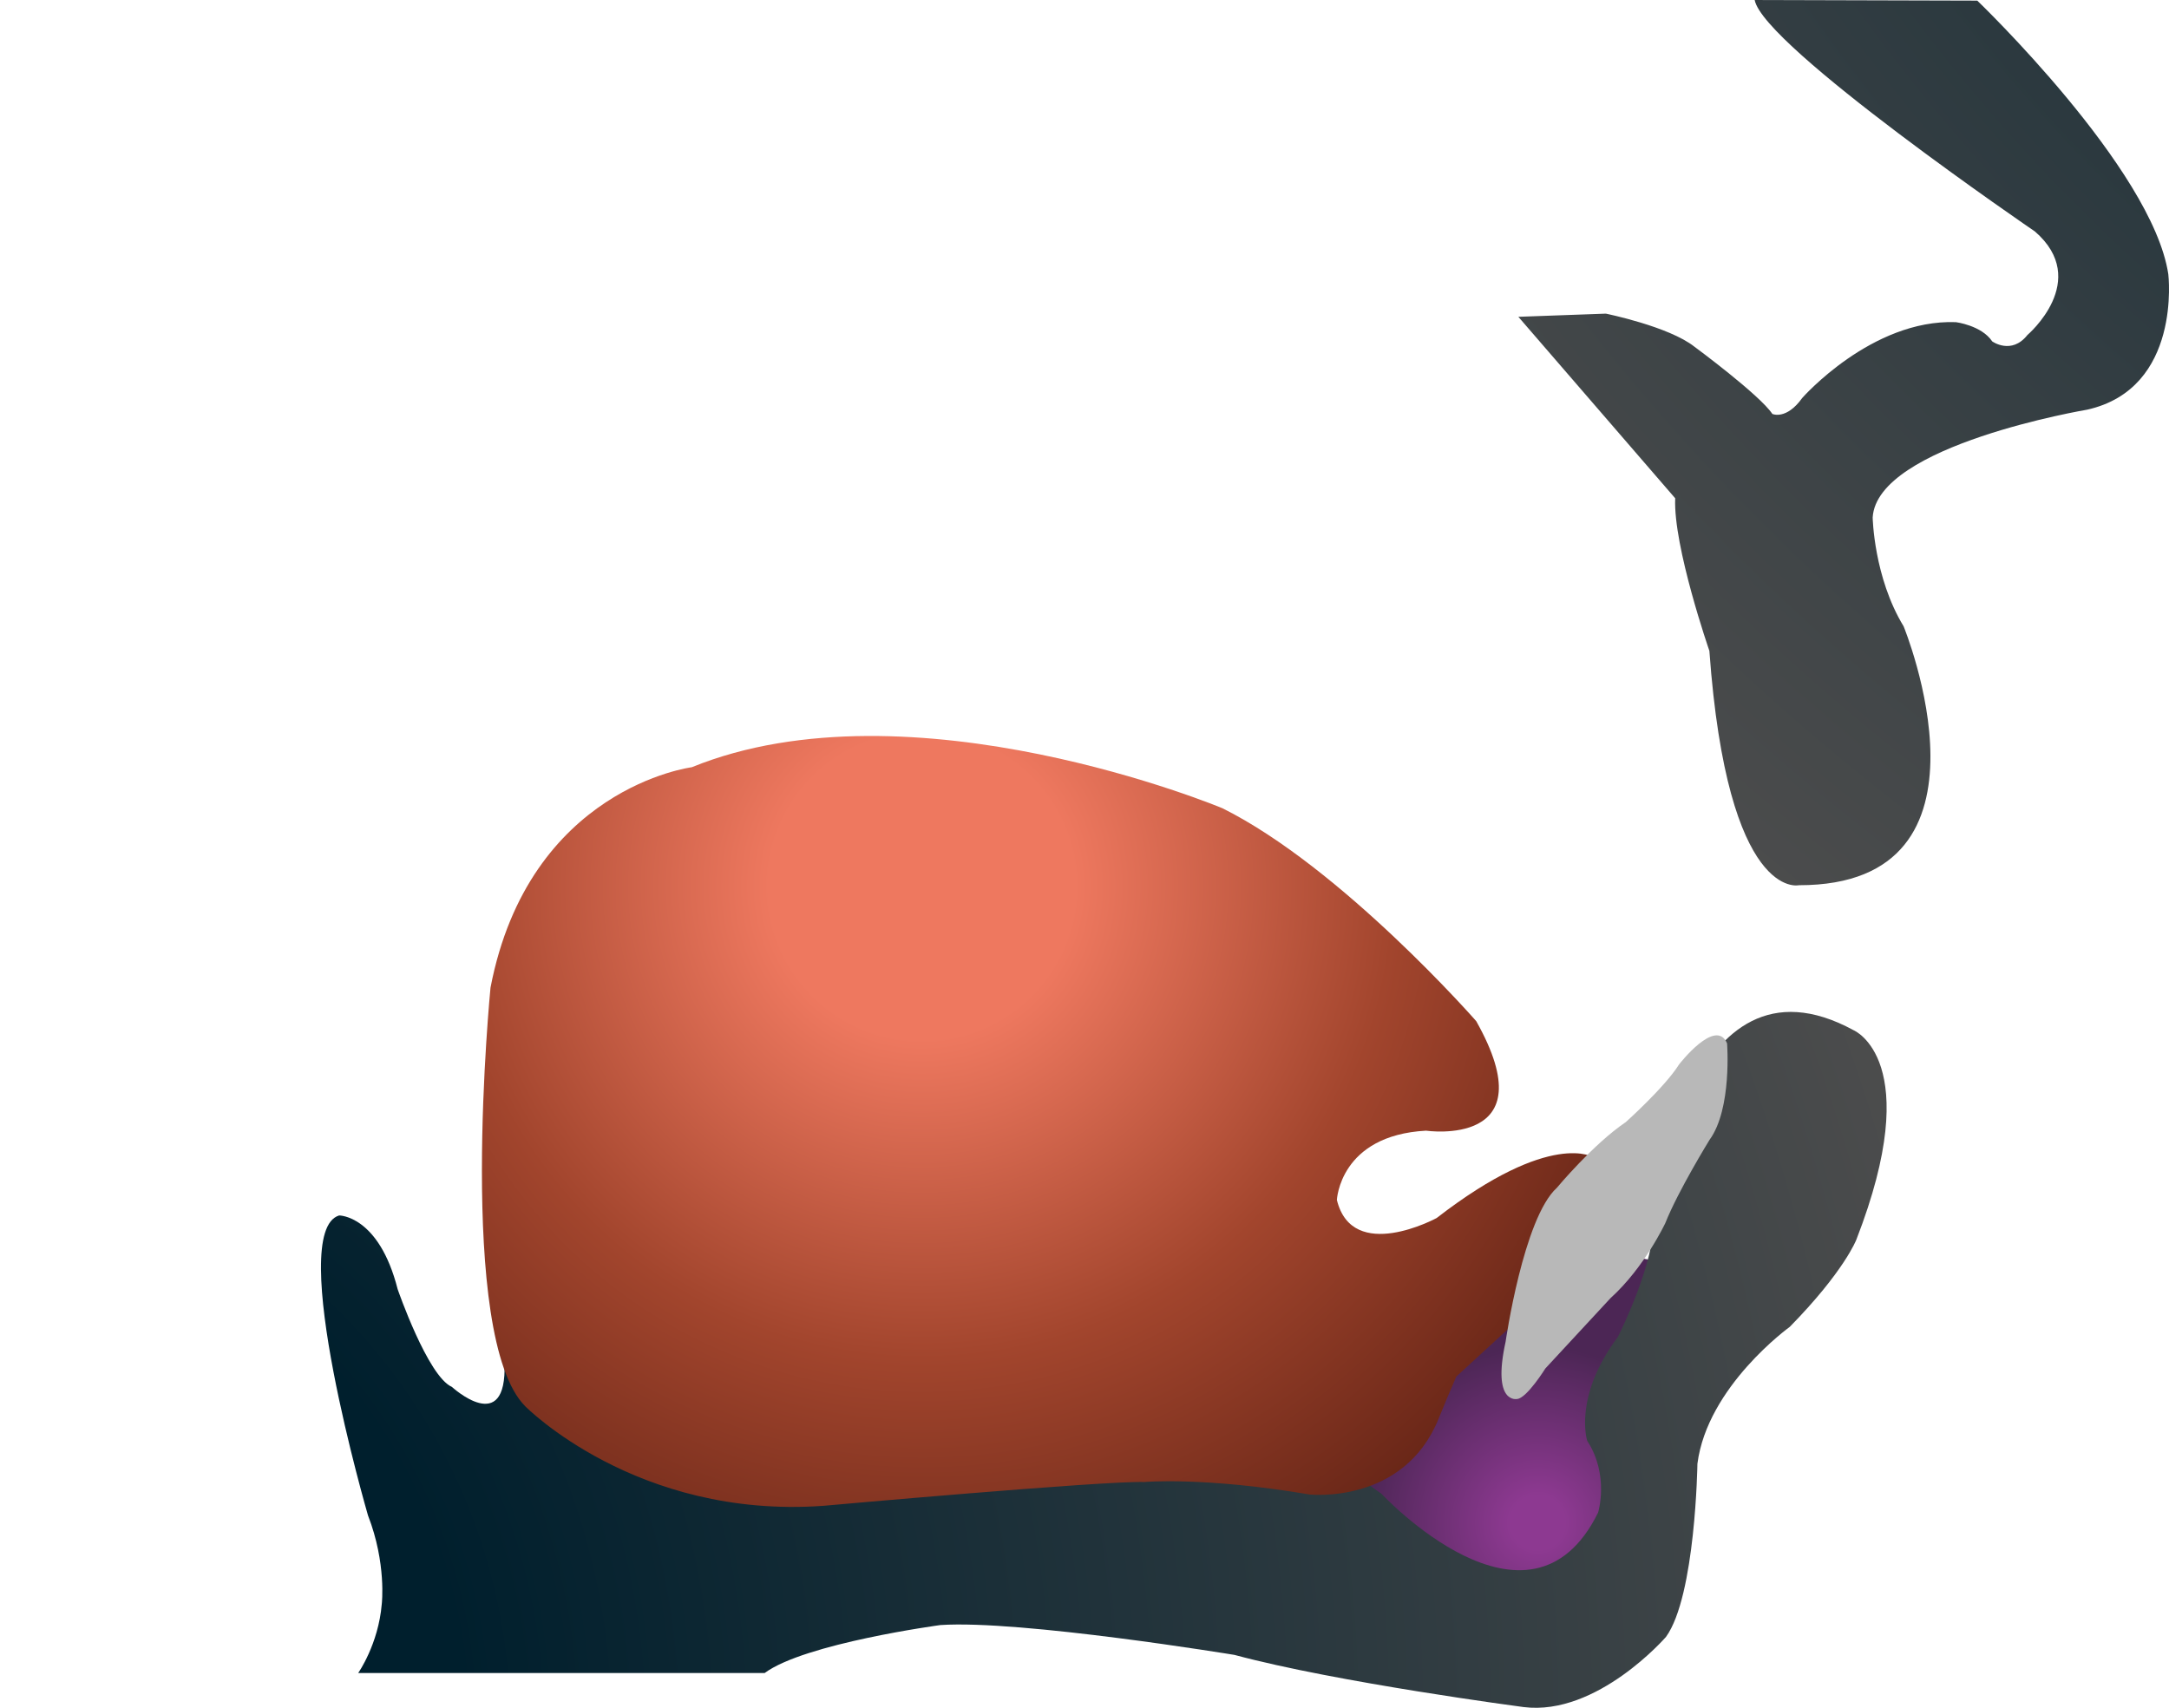
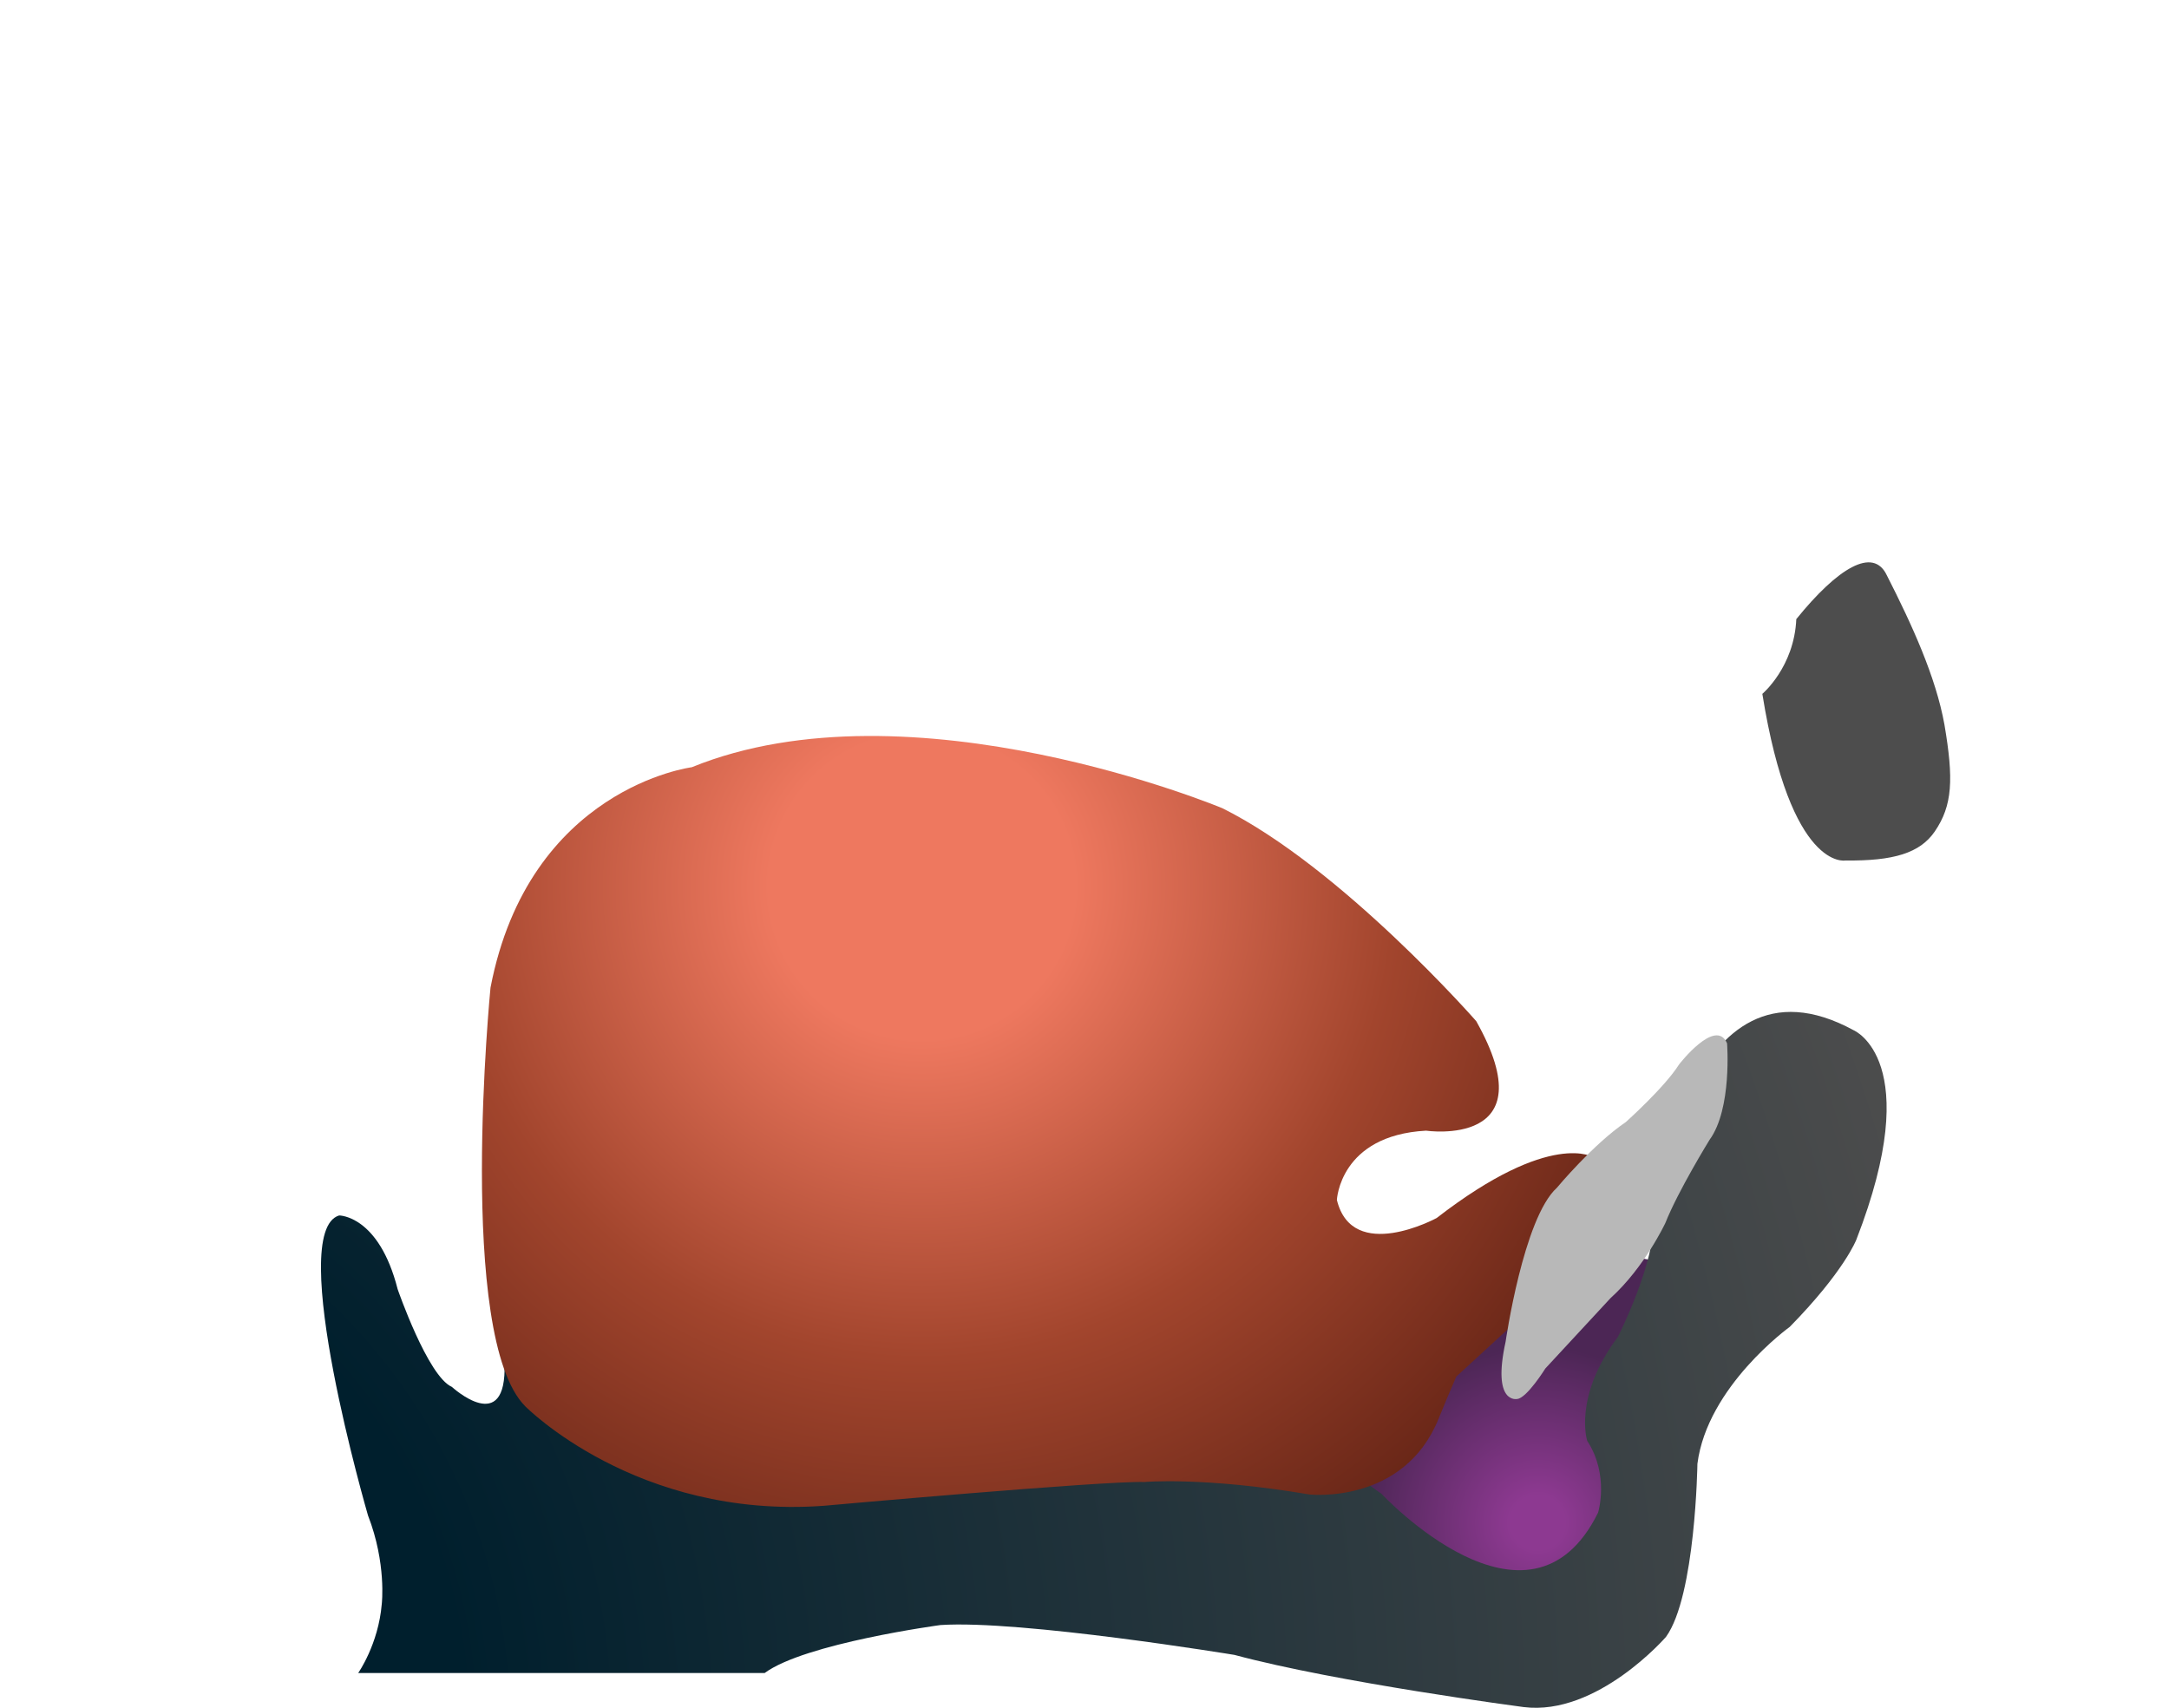
<svg xmlns="http://www.w3.org/2000/svg" width="157.6" height="124.11" version="1.1" viewBox="0 0 157.601 124.11" xml:space="preserve">
  <radialGradient id="a" cx="111.74" cy="110.66" r="17.191" gradientUnits="userSpaceOnUse">
    <stop stop-color="#8D3991" offset=".115" />
    <stop stop-color="#4C2655" offset=".746" />
  </radialGradient>
  <path d="M111.8 90.098s-3.454 3.077-5.766 9.07l-7.552 9.59.847 4.294 9.753 2.479 2.91.164 5.477-5.069.366-5.694-.626-5.518 4.479-7.53-9.888-1.786z" fill="url(#a)" />
  <radialGradient id="b" cx="-5.287" cy="125.27" r="151.71" gradientUnits="userSpaceOnUse">
    <stop stop-color="#001F2D" offset=".255" />
    <stop stop-color="#4D4D4D" offset="1" />
  </radialGradient>
  <path d="M134.68 74.867c-12.136-6.609-14.518 13.594-14.518 13.594.162 3.259-2.607 8.697-2.607 8.697-3.266 4.368-2.227 7.552-2.227 7.552 1.627 2.486.791 5.215.791 5.215-5.005 10.162-15.74-1.366-15.74-1.366l-2.396-1.689-10.285-1.856-19.537 1.519-14.813 1.291-14.271-6.716-2.419-2.056c.192 5.432-3.823 1.739-3.823 1.739-1.754-.769-3.941-7.1-3.941-7.1-1.369-5.382-4.253-5.36-4.253-5.36-3.903 1.188 2.098 21.801 2.098 21.801 1.354 3.482 1.001 6.435 1.001 6.435-.243 2.932-1.713 5.016-1.713 5.016h29.534c2.914-2.159 12.771-3.485 12.771-3.485 5.837-.388 21.364 2.169 21.364 2.169 7.451 2.007 21.015 3.792 21.015 3.792 5.35.665 10.344-5.104 10.344-5.104 2.148-2.98 2.28-12.574 2.28-12.574.717-5.638 6.711-9.954 6.711-9.954 3.947-4.023 4.833-6.326 4.833-6.326 5.075-13.053-.199-15.234-.199-15.234z" fill="url(#b)" />
  <radialGradient id="c" cx="3027.5" cy="-76.851" r="191.39" gradientTransform="matrix(-1 0 0 1 3270.4 0)" gradientUnits="userSpaceOnUse">
    <stop stop-color="#001F2D" offset=".255" />
    <stop stop-color="#4D4D4D" offset=".964" />
  </radialGradient>
-   <path d="M143.67.045s12.719 12.201 13.88 19.877c0 0 1.009 8.303-5.893 9.85 0 0-15.277 2.561-15.587 7.834 0 0 .076 4.342 2.248 7.91 0 0 7.729 18.834-7.604 18.815 0 0-5.188 1.251-6.51-17.032 0 0-2.636-7.6-2.483-11.088l-11.396-13.188 6.358-.23s4.576.93 6.437 2.404c0 0 4.73 3.488 5.661 4.885 0 0 1.009.465 2.172-1.162 0 0 5.04-5.738 11.165-5.508 0 0 1.862.234 2.638 1.398 0 0 1.396 1.006 2.56-.467 0 0 4.652-3.955.544-7.521 0 0-19.745-13.473-20.364-16.822l16.174.045z" fill="url(#c)" />
  <radialGradient id="d" cx="66.993" cy="64.416" r="59.629" gradientUnits="userSpaceOnUse">
    <stop stop-color="#EE785F" offset=".186" />
    <stop stop-color="#A2452D" offset=".576" />
    <stop stop-color="#5D2013" offset="1" />
  </radialGradient>
  <path d="M50.261 55.758c15.931-6.488 38.563 2.98 38.563 2.98 8.676 4.322 18.438 15.47 18.438 15.47 5.224 9.267-3.649 7.961-3.649 7.961-6.27.345-6.474 5.036-6.474 5.036 1.131 4.639 7.249 1.313 7.249 1.313 8.357-6.471 11.429-4.394 11.429-4.394a3.524 3.524 0 0 0-.793.431l.793-.431.267 1.559-1.722 6.509-8.546 7.847a120.53 120.53 0 0 0-1.286 3.06c-2.528 6.268-9.376 5.51-9.376 5.51-7.687-1.298-11.991-.907-11.991-.907-3.041-.092-23.352 1.732-23.352 1.732-13.585.968-21.647-7.235-21.647-7.235-5.029-5.047-2.523-30.427-2.523-30.427 2.798-14.524 14.62-16.014 14.62-16.014z" fill="url(#d)" />
  <path d="M125.49 75.823s.373 4.748-1.267 7.004c0 0-2.283 3.699-3.218 6.054 0 0-1.515 3.233-3.985 5.46 0 0-3.541 3.831-4.734 5.111 0 0-1.349 2.163-2.049 2.217 0 0-1.847.416-.836-4.173 0 0 1.288-8.978 3.726-11.18 0 0 2.646-3.18 5-4.767 0 0 2.824-2.522 3.875-4.193 0 0 2.663-3.451 3.488-1.533z" fill="#B8B8B8" />
+   <path d="m 137.09,41.793 c 1.851,3.632 3.573,7.417 4.194,10.864 0.674,3.966 0.596,5.871 -0.705,7.773 -1.071,1.565 -3.002,2.148 -6.48,2.104 0,0 -3.973,0.821 -6.046,-12.109 0,0 2.314,-1.943 2.467,-5.431 3.022,-3.736 5.581,-5.265 6.57,-3.201 z" fill="url(#b)" />
</svg>
